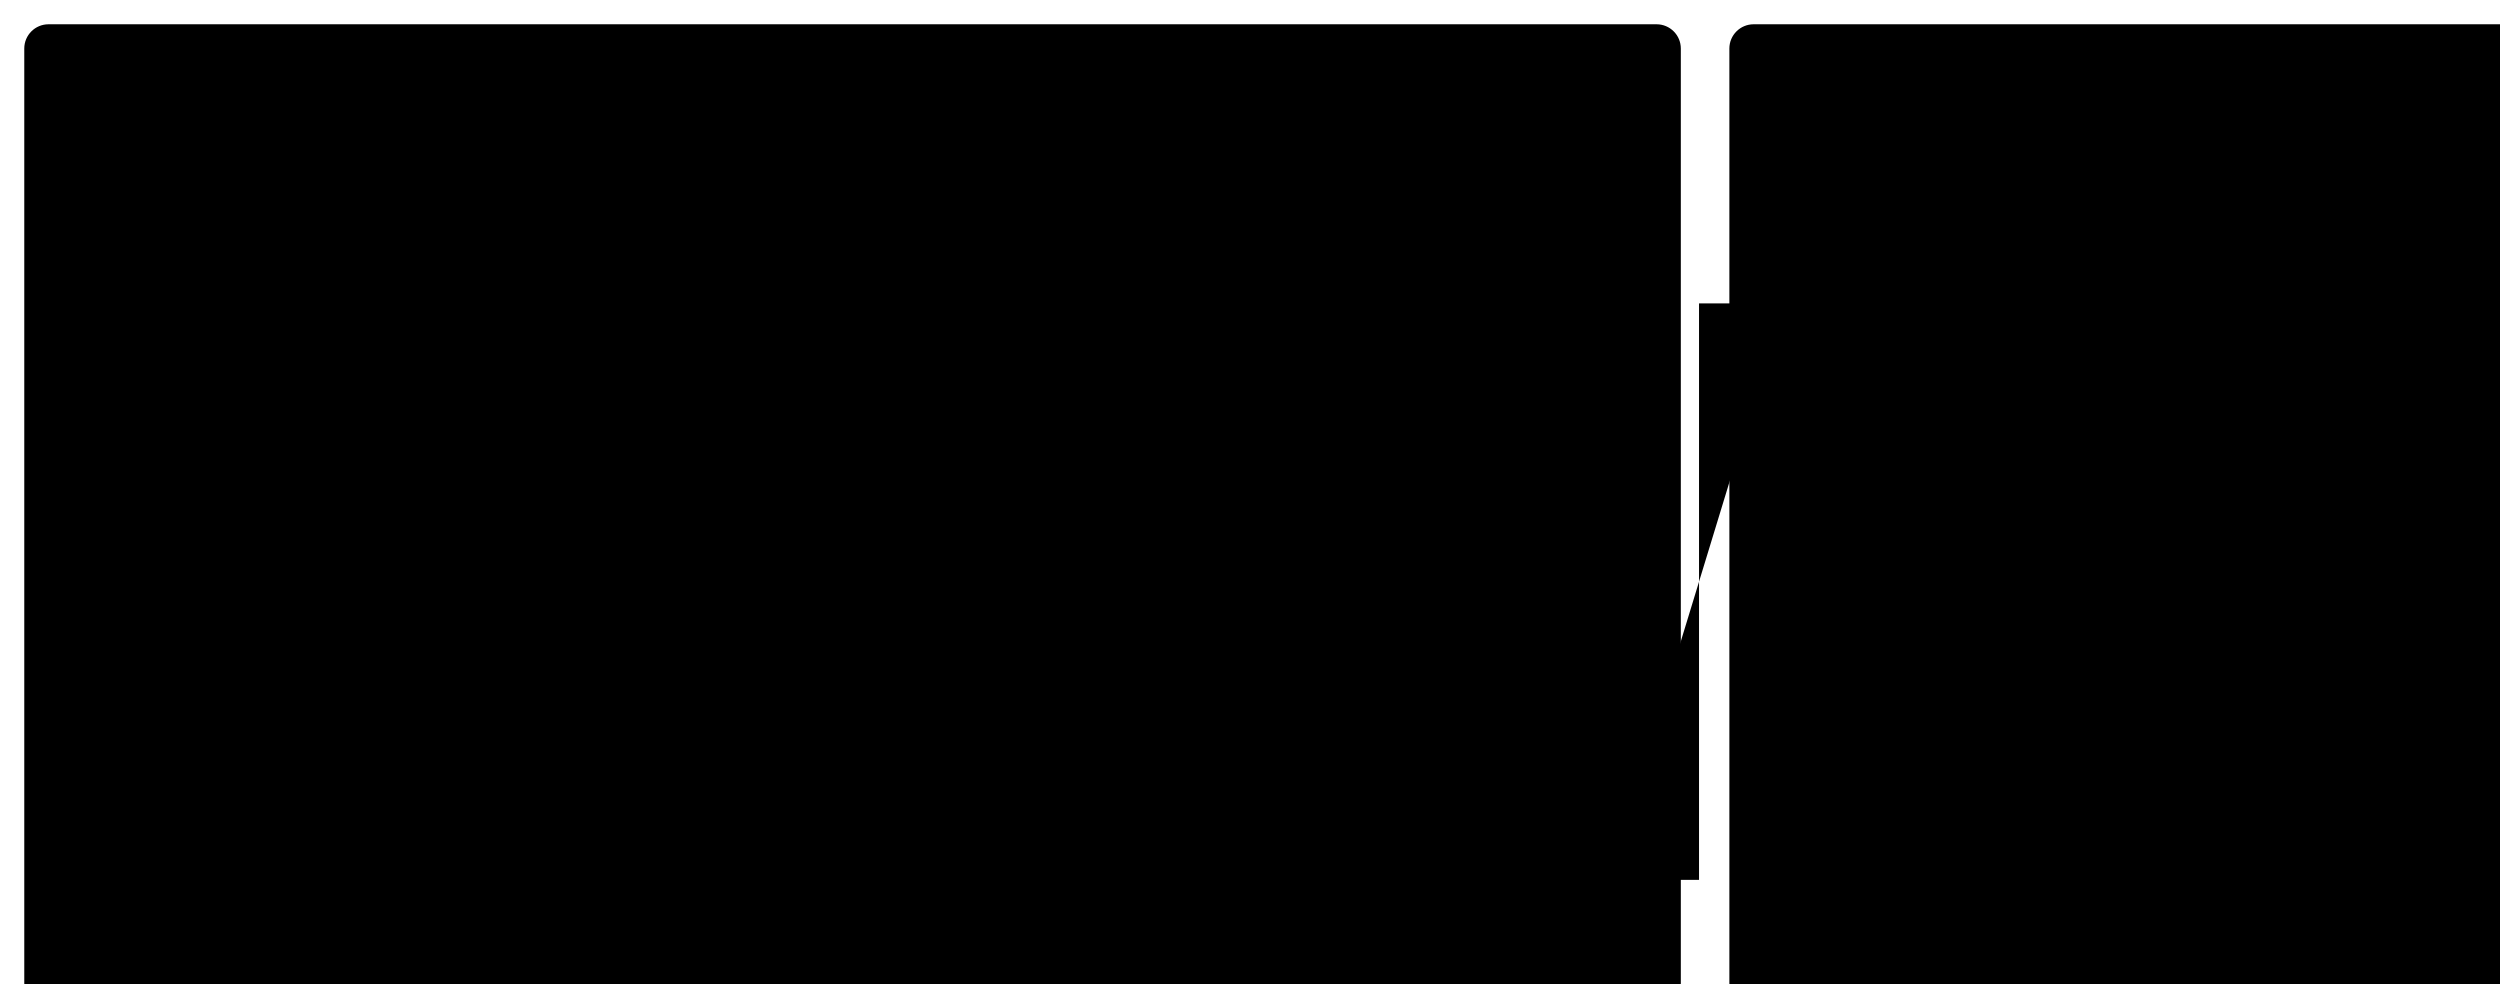
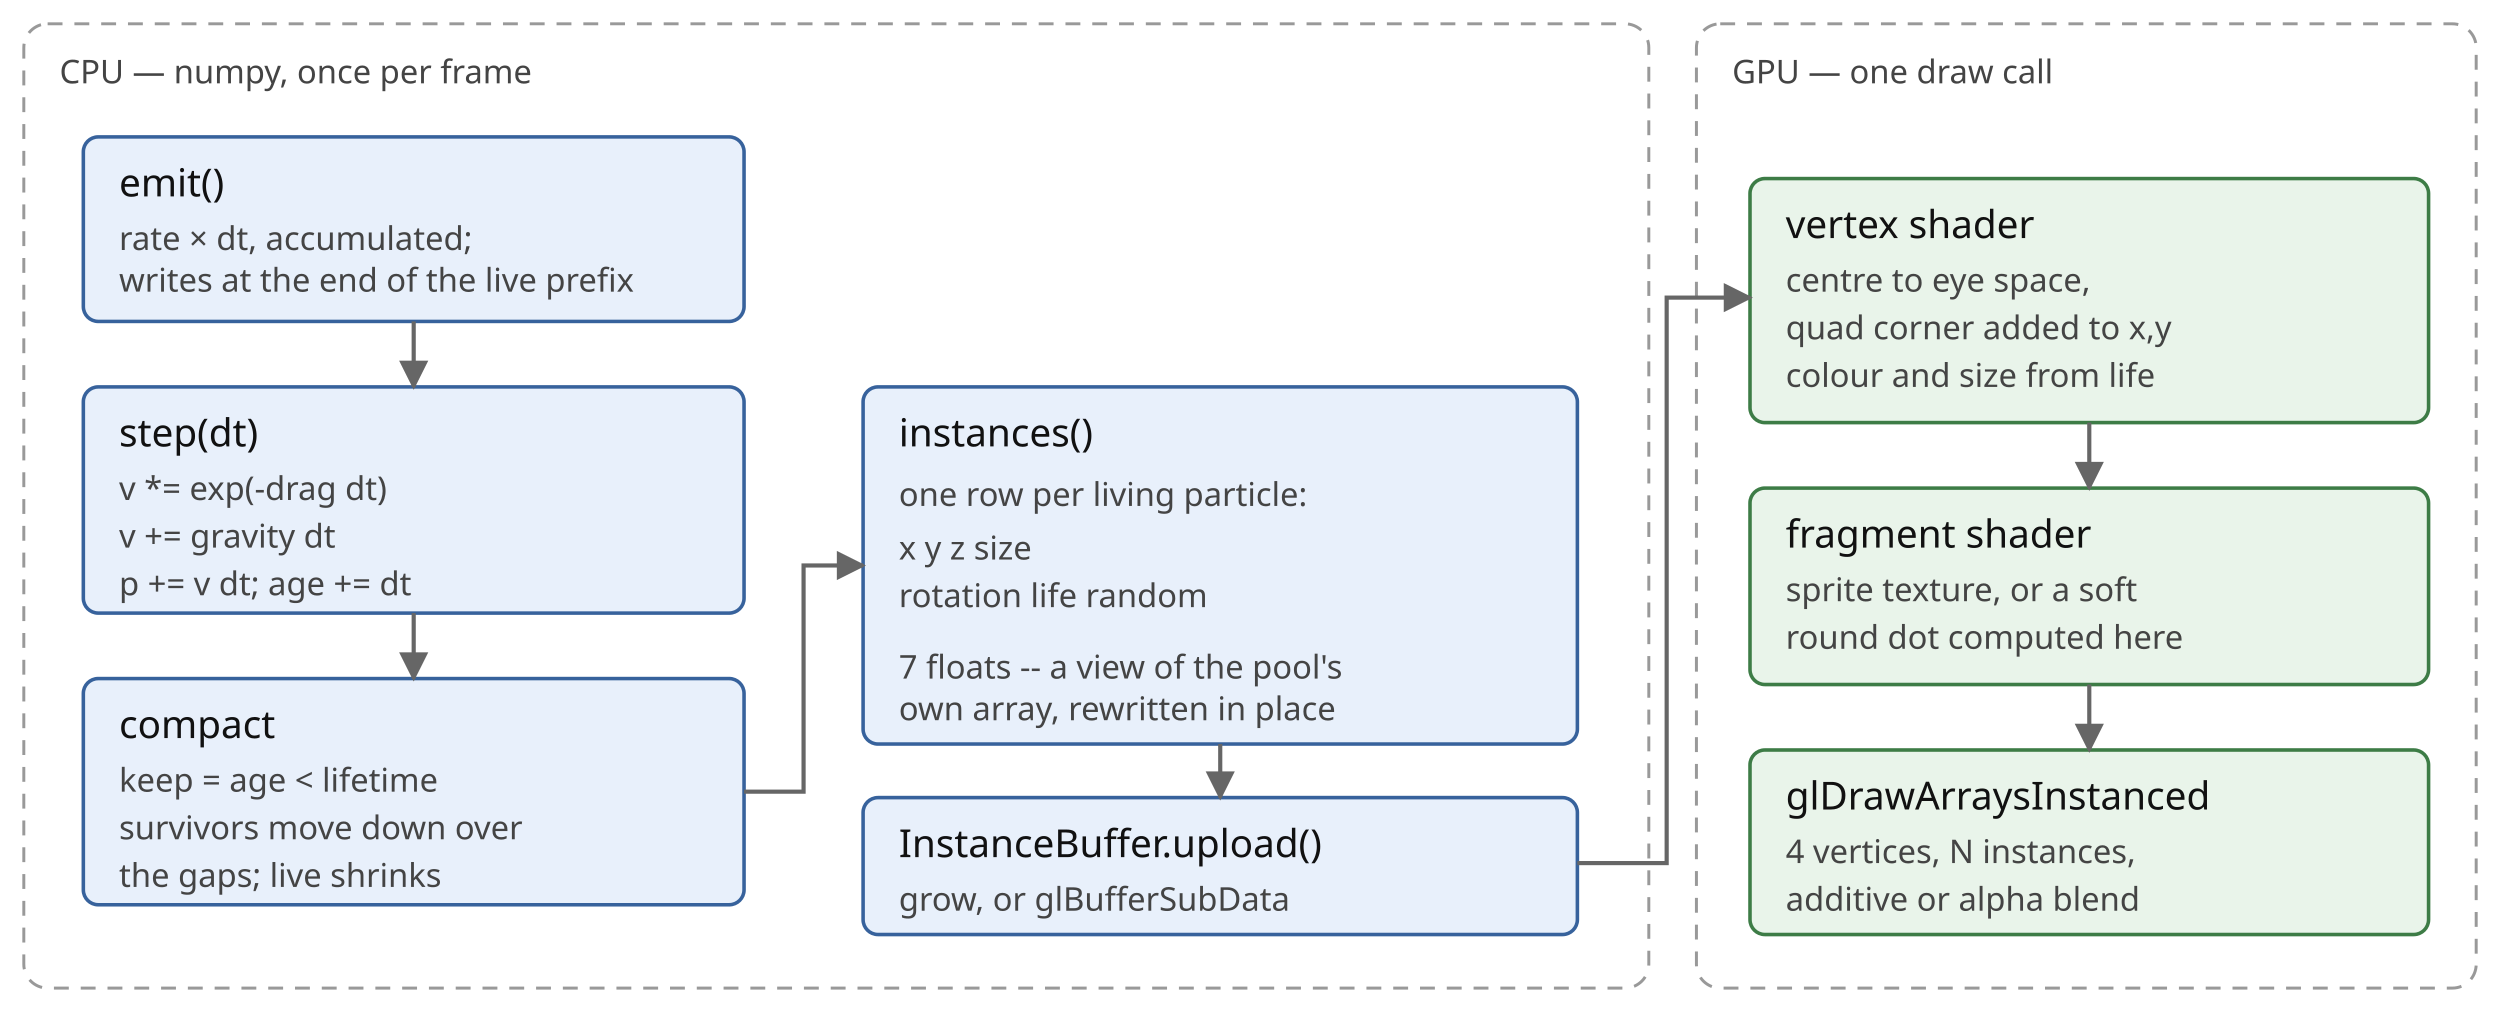
- <svg xmlns="http://www.w3.org/2000/svg" aria-label="Per-frame flow: emit, step, compact, upload, one instanced draw" class="diagram" role="img" viewbox="0 0 840 340">
+ <svg xmlns="http://www.w3.org/2000/svg" viewBox="0 0 840 340" class="diagram" role="img" aria-label="Per-frame flow: emit, step, compact, upload, one instanced draw">
+   <style>
+ .diagram { font-family: sans-serif; font-size: 13px; }
+     .diagram .box { fill: #f4f4f4; stroke: #666; stroke-width: 1.2; }
+     .diagram .cpu { fill: #e8f0fb; stroke: #37629c; stroke-width: 1.2; }
+     .diagram .gpu { fill: #e9f4ea; stroke: #3d7c46; stroke-width: 1.2; }
+     .diagram .lbl { fill: #111; }
+     .diagram .sub { fill: #444; font-size: 11px; }
+     .diagram .flow { stroke: #666; stroke-width: 1.4; fill: none;
+                      marker-end: url(#parrow); }
+     .diagram .zone { fill: none; stroke: #999; stroke-dasharray: 5 4; }@media (prefers-color-scheme: dark) {
+       .diagram .box { fill: #2a2a2a; stroke: #999; }
+       .diagram .cpu { fill: #1e2b3d; stroke: #7ba7dd; }
+       .diagram .gpu { fill: #1e3222; stroke: #7fc48c; }
+       .diagram .lbl { fill: #eee; }
+       .diagram .sub { fill: #bbb; }
+       .diagram .flow { stroke: #aaa; }
+     }
+ </style>
  <defs>
-     <marker id="parrow" markerheight="7" markerwidth="7" orient="auto-start-reverse" refx="9" refy="5" viewbox="0 0 10 10">
+     <marker id="parrow" viewBox="0 0 10 10" refX="9" refY="5" markerWidth="7" markerHeight="7" orient="auto-start-reverse">
      <path d="M 0 0 L 10 5 L 0 10 z" fill="#666" />
    </marker>
  </defs>
-   <rect class="zone" height="324" rx="8" width="546" x="8" y="8" />
+   <rect class="zone" x="8" y="8" width="546" height="324" rx="8" />
  <text class="sub" x="20" y="28">CPU — numpy, once per frame</text>
-   <rect class="zone" height="324" rx="8" width="262" x="570" y="8" />
+   <rect class="zone" x="570" y="8" width="262" height="324" rx="8" />
  <text class="sub" x="582" y="28">GPU — one draw call</text>
-   <rect class="cpu" height="62" rx="5" width="222" x="28" y="46" />
+   <rect class="cpu" x="28" y="46" width="222" height="62" rx="5" />
  <text class="lbl" x="40" y="66">emit()</text>
  <text class="sub" x="40" y="84">rate × dt, accumulated;</text>
  <text class="sub" x="40" y="98">writes at the end of the live prefix</text>
-   <rect class="cpu" height="76" rx="5" width="222" x="28" y="130" />
+   <rect class="cpu" x="28" y="130" width="222" height="76" rx="5" />
  <text class="lbl" x="40" y="150">step(dt)</text>
  <text class="sub" x="40" y="168">v *= exp(-drag dt)</text>
  <text class="sub" x="40" y="184">v += gravity dt</text>
  <text class="sub" x="40" y="200">p += v dt;  age += dt</text>
-   <rect class="cpu" height="76" rx="5" width="222" x="28" y="228" />
+   <rect class="cpu" x="28" y="228" width="222" height="76" rx="5" />
  <text class="lbl" x="40" y="248">compact</text>
  <text class="sub" x="40" y="266">keep = age &lt; lifetime</text>
  <text class="sub" x="40" y="282">survivors move down over</text>
  <text class="sub" x="40" y="298">the gaps; live shrinks</text>
-   <rect class="cpu" height="120" rx="5" width="240" x="290" y="130" />
+   <rect class="cpu" x="290" y="130" width="240" height="120" rx="5" />
  <text class="lbl" x="302" y="150">instances()</text>
  <text class="sub" x="302" y="170">one row per living particle:</text>
  <text class="sub" x="302" y="188">x  y  z   size</text>
  <text class="sub" x="302" y="204">rotation   life   random</text>
  <text class="sub" x="302" y="228">7 floats -- a view of the pool's</text>
  <text class="sub" x="302" y="242">own array, rewritten in place</text>
-   <rect class="cpu" height="46" rx="5" width="240" x="290" y="268" />
+   <rect class="cpu" x="290" y="268" width="240" height="46" rx="5" />
  <text class="lbl" x="302" y="288">InstanceBuffer.upload()</text>
  <text class="sub" x="302" y="306">grow, or glBufferSubData</text>
-   <rect class="gpu" height="82" rx="5" width="228" x="588" y="60" />
+   <rect class="gpu" x="588" y="60" width="228" height="82" rx="5" />
  <text class="lbl" x="600" y="80">vertex shader</text>
  <text class="sub" x="600" y="98">centre to eye space,</text>
  <text class="sub" x="600" y="114">quad corner added to x,y</text>
  <text class="sub" x="600" y="130">colour and size from life</text>
-   <rect class="gpu" height="66" rx="5" width="228" x="588" y="164" />
+   <rect class="gpu" x="588" y="164" width="228" height="66" rx="5" />
  <text class="lbl" x="600" y="184">fragment shader</text>
  <text class="sub" x="600" y="202">sprite texture, or a soft</text>
  <text class="sub" x="600" y="218">round dot computed here</text>
-   <rect class="gpu" height="62" rx="5" width="228" x="588" y="252" />
+   <rect class="gpu" x="588" y="252" width="228" height="62" rx="5" />
  <text class="lbl" x="600" y="272">glDrawArraysInstanced</text>
  <text class="sub" x="600" y="290">4 vertices, N instances,</text>
  <text class="sub" x="600" y="306">additive or alpha blend</text>
  <path class="flow" d="M 139 108 L 139 130" />
  <path class="flow" d="M 139 206 L 139 228" />
  <path class="flow" d="M 250 266 L 270 266 L 270 190 L 290 190" />
  <path class="flow" d="M 410 250 L 410 268" />
  <path class="flow" d="M 530 290 L 560 290 L 560 100 L 588 100" />
  <path class="flow" d="M 702 142 L 702 164" />
  <path class="flow" d="M 702 230 L 702 252" />
</svg>
